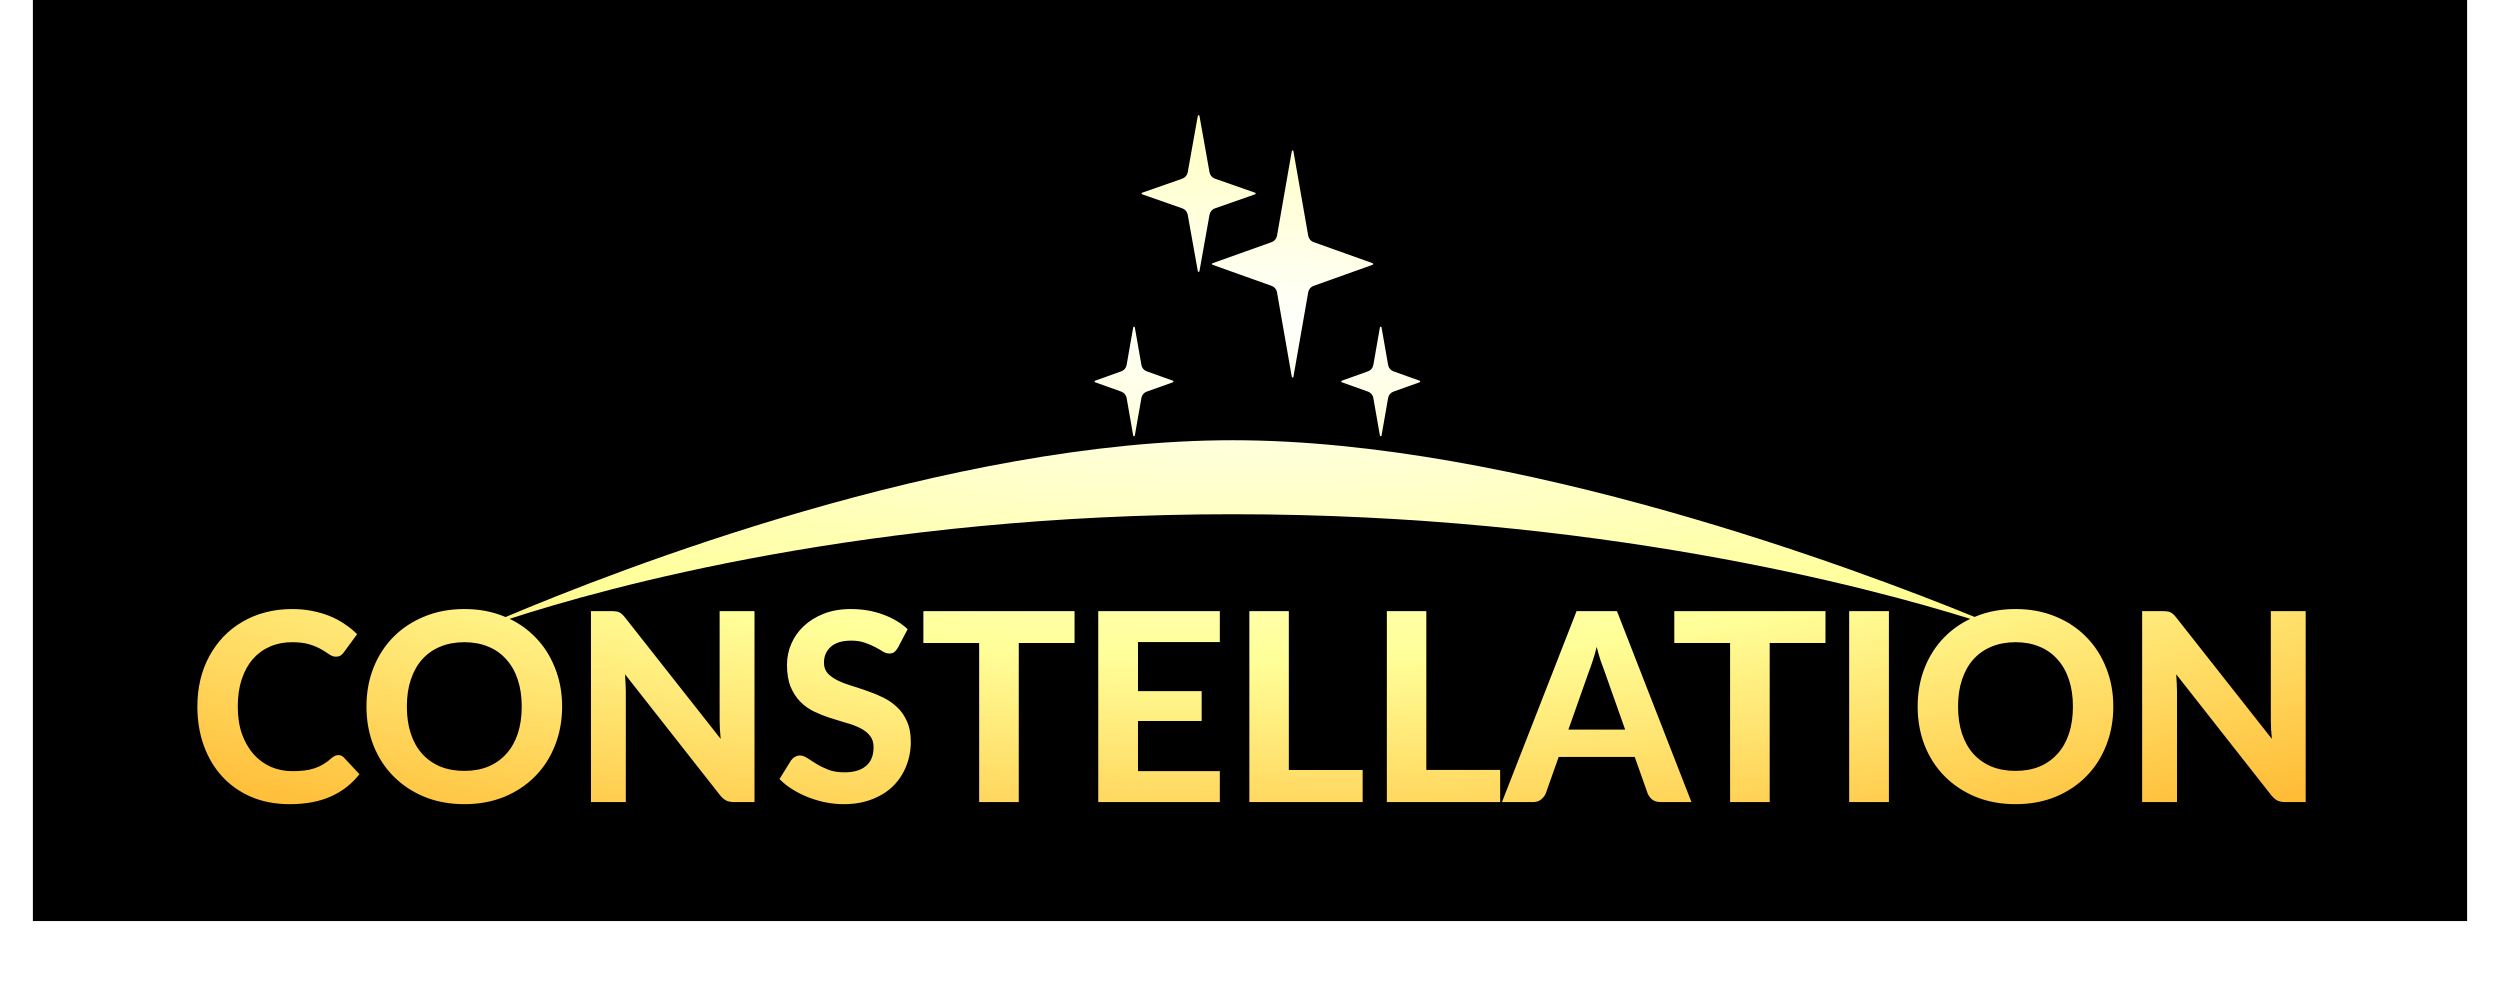
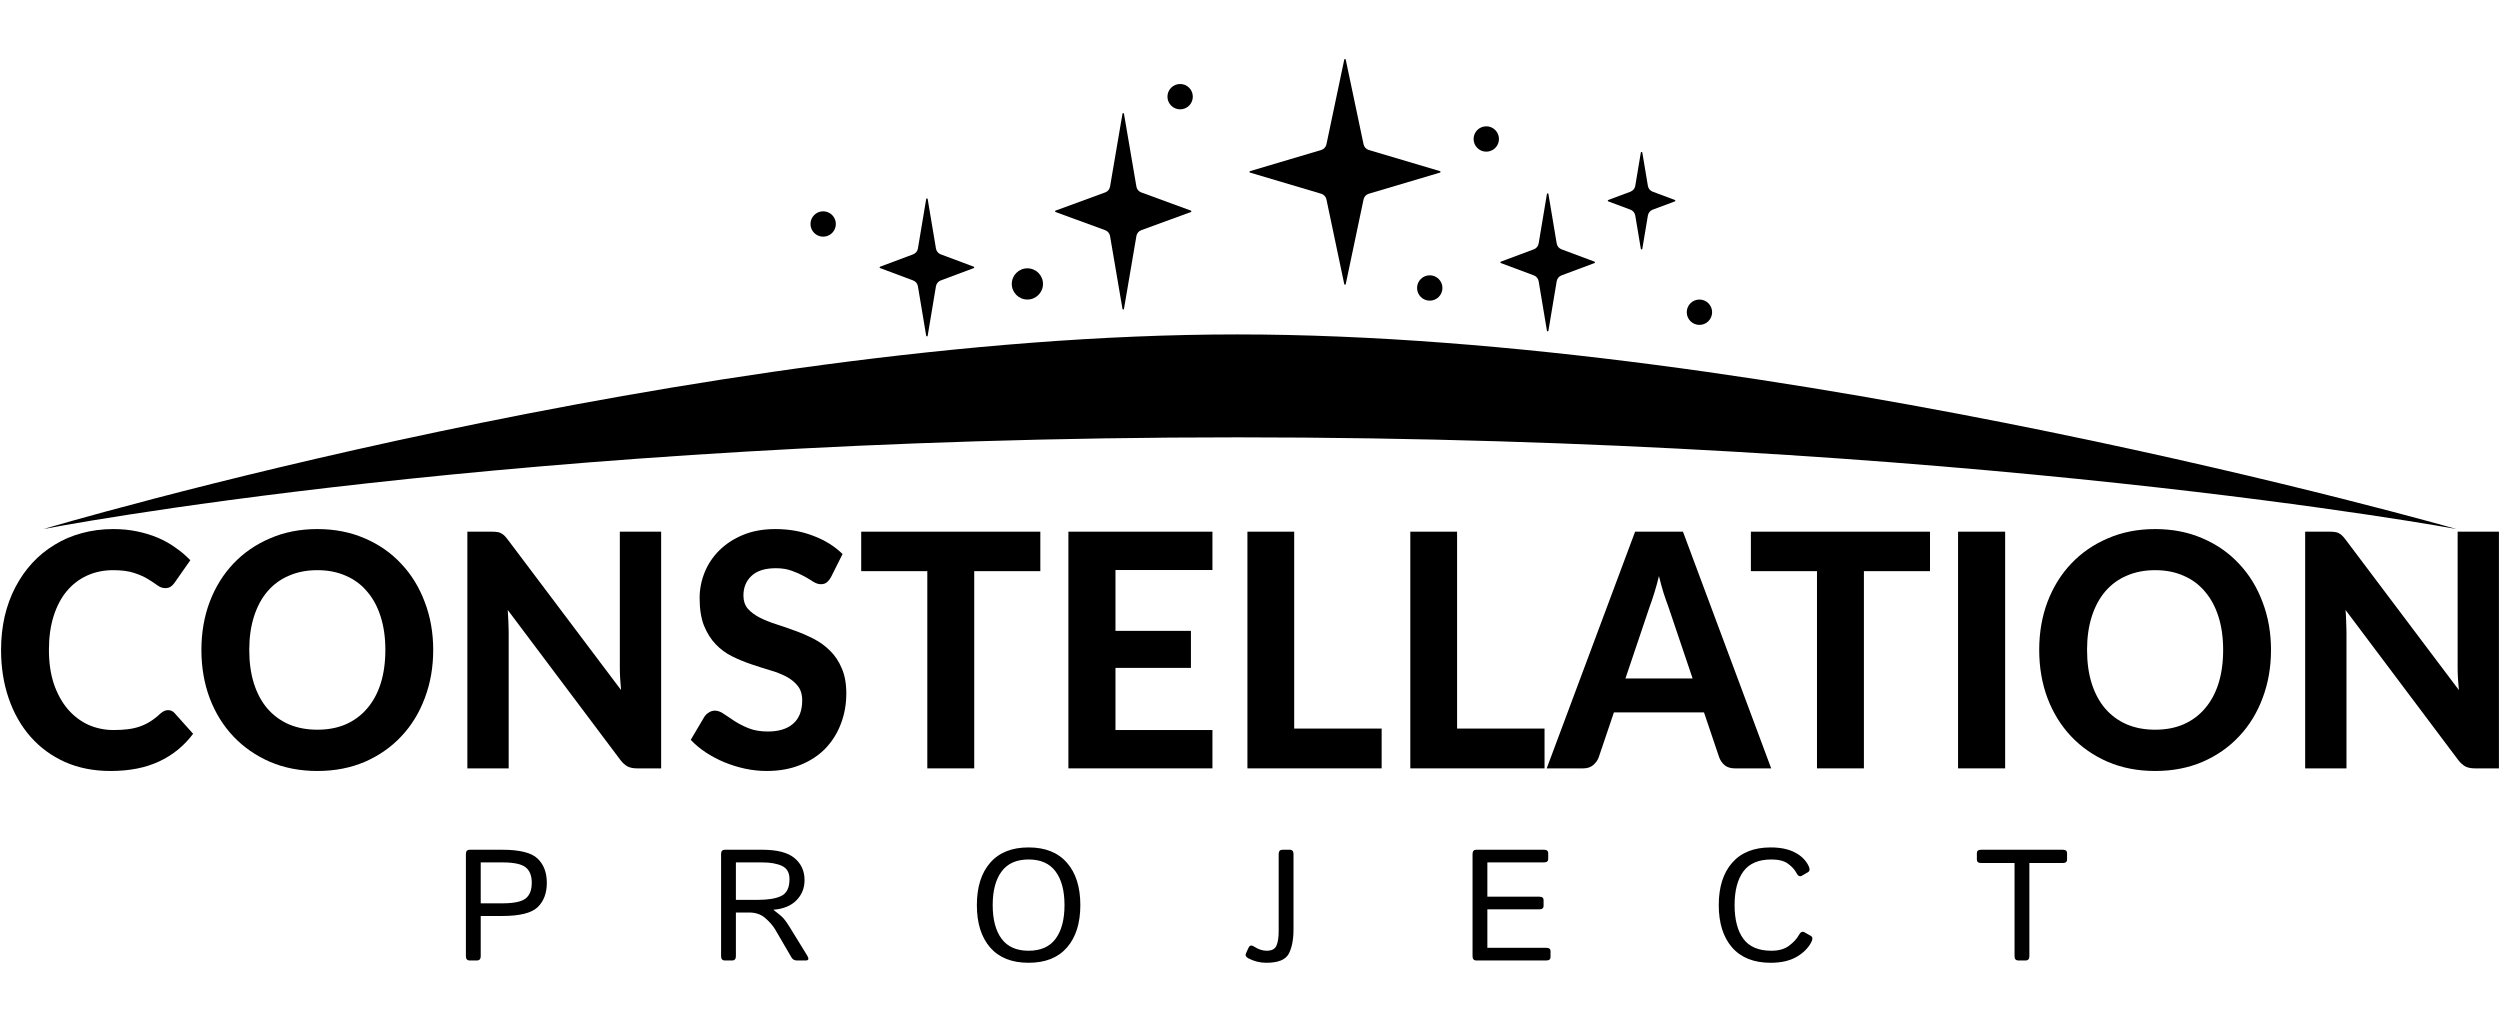
- <svg xmlns="http://www.w3.org/2000/svg" width="304" height="120" fill="none">
-   <g filter="url(#a)">
-     <path fill="#000" d="M4 0h296v112H4z" />
-     <path fill="url(#b)" fill-rule="evenodd" d="M143.773 21.724a.998.998 0 0 0 .654-.768l1.228-6.874c.019-.11.177-.11.197 0l1.227 6.874a.998.998 0 0 0 .654.768l4.893 1.713a.1.1 0 0 1 0 .188l-4.893 1.713a.999.999 0 0 0-.654.768l-1.227 6.874c-.02.11-.178.11-.197 0l-1.228-6.874a.999.999 0 0 0-.654-.768l-4.893-1.713a.1.1 0 0 1 0-.188l4.893-1.713Zm11.509 6.948a1 1 0 0 1-.649.77l-7.188 2.566a.1.1 0 0 0 0 .189l7.188 2.567a1 1 0 0 1 .649.77l1.801 10.291c.02.11.178.11.197 0l1.801-10.292a1 1 0 0 1 .649-.77l7.188-2.566a.1.1 0 0 0 0-.189l-7.188-2.567a1.002 1.002 0 0 1-.649-.77l-1.801-10.29c-.019-.11-.177-.112-.197-.001l-1.801 10.292Zm11.066 16.483a.999.999 0 0 0 .648-.769l.802-4.578c.019-.11.177-.11.197 0l.801 4.578a1 1 0 0 0 .648.77l3.188 1.138a.1.1 0 0 1 0 .188l-3.188 1.139a1 1 0 0 0-.648.77l-.802 4.577c-.019.11-.177.11-.196 0l-.802-4.578a1 1 0 0 0-.648-.77l-3.188-1.138a.1.1 0 0 1 0-.188l3.188-1.139ZM61.477 75.032c13.434-5.679 53.956-21.501 88.419-21.501 34.435 0 76.265 15.797 90.216 21.488l.115-.048c1.461-.608 3.082-.912 4.864-.912 1.781 0 3.402.304 4.864.912 1.461.597 2.709 1.43 3.744 2.496 1.045 1.056 1.85 2.31 2.416 3.76.576 1.44.864 3.003.864 4.688 0 1.696-.288 3.27-.864 4.72-.566 1.45-1.371 2.704-2.416 3.76-1.035 1.056-2.283 1.888-3.744 2.496-1.462.597-3.083.896-4.864.896-1.782 0-3.403-.299-4.864-.896-1.462-.608-2.715-1.44-3.76-2.496-1.046-1.056-1.856-2.31-2.432-3.76-.566-1.45-.848-3.024-.848-4.72 0-1.696.282-3.264.848-4.704.576-1.45 1.386-2.704 2.432-3.76a10.995 10.995 0 0 1 3.119-2.197c-12.391-3.872-45.546-12.723-89.69-12.723-44.137 0-76.07 8.849-87.93 12.721a10.71 10.71 0 0 1 3.108 2.215c1.045 1.056 1.85 2.31 2.416 3.76.576 1.44.864 3.003.864 4.688 0 1.696-.288 3.27-.864 4.72-.566 1.45-1.37 2.704-2.416 3.76-1.035 1.056-2.283 1.888-3.744 2.496-1.462.597-3.083.896-4.864.896-1.782 0-3.403-.299-4.864-.896-1.462-.608-2.715-1.44-3.76-2.496-1.046-1.056-1.856-2.31-2.432-3.76-.566-1.45-.848-3.024-.848-4.72 0-1.696.282-3.264.848-4.704.576-1.45 1.386-2.704 2.432-3.76 1.045-1.056 2.298-1.883 3.76-2.48 1.461-.608 3.082-.912 4.864-.912 1.781 0 3.402.304 4.864.912l.147.061ZM41.136 91.82c.267 0 .49.096.672.288l1.904 2.032a9.046 9.046 0 0 1-3.504 2.72c-1.387.619-3.04.928-4.96.928-1.739 0-3.301-.293-4.688-.88-1.387-.597-2.565-1.424-3.536-2.48-.97-1.056-1.717-2.31-2.24-3.76-.523-1.45-.784-3.035-.784-4.752 0-1.152.123-2.245.368-3.28a11.781 11.781 0 0 1 1.104-2.88 11.252 11.252 0 0 1 1.728-2.368 10.45 10.45 0 0 1 2.304-1.792 10.68 10.68 0 0 1 2.784-1.136c1.013-.267 2.09-.4 3.232-.4.853 0 1.659.075 2.416.224.768.15 1.483.357 2.144.624s1.27.592 1.824.976a9.703 9.703 0 0 1 1.52 1.232l-1.616 2.208a1.506 1.506 0 0 1-.368.368c-.15.107-.352.16-.608.16s-.517-.09-.784-.272a13.186 13.186 0 0 0-.96-.608c-.373-.224-.848-.427-1.424-.608-.565-.181-1.285-.272-2.16-.272-.97 0-1.861.176-2.672.528-.81.352-1.51.864-2.096 1.536-.576.661-1.024 1.477-1.344 2.448-.32.97-.48 2.075-.48 3.312 0 1.248.17 2.363.512 3.344.352.97.827 1.792 1.424 2.464a6.185 6.185 0 0 0 2.112 1.536 6.61 6.61 0 0 0 2.592.512c.544 0 1.035-.027 1.472-.08a5.969 5.969 0 0 0 1.232-.272 5.174 5.174 0 0 0 1.072-.496 6.4 6.4 0 0 0 1.024-.768c.117-.096.24-.176.368-.24a.917.917 0 0 1 .416-.096Zm22.306-5.904c0-1.216-.16-2.304-.48-3.264-.32-.97-.784-1.792-1.392-2.464a5.753 5.753 0 0 0-2.192-1.552c-.854-.363-1.824-.544-2.912-.544-1.088 0-2.064.181-2.928.544a5.89 5.89 0 0 0-2.208 1.552c-.598.672-1.056 1.493-1.376 2.464-.32.96-.48 2.048-.48 3.264 0 1.227.16 2.325.48 3.296.32.96.778 1.776 1.376 2.448a6.138 6.138 0 0 0 2.208 1.552c.864.352 1.84.528 2.928.528 1.088 0 2.058-.176 2.912-.528a5.99 5.99 0 0 0 2.192-1.552c.608-.672 1.072-1.488 1.392-2.448.32-.97.48-2.07.48-3.296Zm28.305 11.616V74.315h-4.24v13.28c0 .341.01.704.032 1.088.022.373.054.763.096 1.168L75.987 75.067a3.272 3.272 0 0 0-.352-.384 1.322 1.322 0 0 0-.336-.224.97.97 0 0 0-.4-.112 3.451 3.451 0 0 0-.512-.032H71.86v23.216h4.24V84.107c0-.31-.01-.645-.032-1.008-.01-.363-.032-.73-.064-1.104l11.568 14.72c.246.299.496.512.752.64.256.117.57.176.944.176h2.48Zm17.438-18.768c-.149.245-.304.427-.464.544-.149.107-.346.16-.592.16-.234 0-.49-.08-.768-.24-.266-.17-.581-.352-.944-.544a8.548 8.548 0 0 0-1.248-.528c-.469-.17-1.018-.256-1.648-.256-1.109 0-1.941.25-2.496.752-.554.49-.832 1.136-.832 1.936 0 .512.15.939.448 1.28.31.33.71.619 1.2.864.502.245 1.067.464 1.696.656.63.192 1.275.405 1.936.64.662.224 1.307.49 1.936.8.63.31 1.19.699 1.68 1.168.502.47.902 1.045 1.2 1.728.31.672.464 1.493.464 2.464a7.885 7.885 0 0 1-.56 2.976 7.021 7.021 0 0 1-1.584 2.416c-.693.683-1.552 1.221-2.576 1.616-1.013.395-2.165.592-3.456.592-.736 0-1.472-.075-2.208-.224-.725-.15-1.43-.357-2.112-.624a11.776 11.776 0 0 1-1.904-.96 8.4 8.4 0 0 1-1.568-1.248l1.408-2.272c.118-.17.272-.31.464-.416.192-.117.395-.176.608-.176.288 0 .592.107.912.32.32.213.688.448 1.104.704.416.256.896.49 1.44.704.555.213 1.216.32 1.984.32 1.12 0 1.984-.256 2.592-.768.619-.512.928-1.275.928-2.288 0-.587-.154-1.061-.464-1.424-.298-.363-.693-.667-1.184-.912a9.026 9.026 0 0 0-1.68-.624 64.9 64.9 0 0 1-1.936-.592 15.89 15.89 0 0 1-1.936-.768 5.988 5.988 0 0 1-1.68-1.184c-.49-.49-.89-1.099-1.2-1.824-.298-.725-.448-1.627-.448-2.704a6.413 6.413 0 0 1 2.016-4.672c.662-.63 1.472-1.136 2.432-1.52.971-.384 2.08-.576 3.328-.576 1.398 0 2.688.219 3.872.656 1.195.427 2.203 1.024 3.024 1.792l-1.184 2.256Zm14.697-.576h6.784v-3.872h-18.384v3.872h6.784v19.344h4.816V78.187Zm14.497-.112v5.968h7.744v3.632h-7.744v6.096h9.952v3.76h-14.784V74.315h14.784v3.76h-9.952Zm27.319 19.456v-3.904h-8.976V74.315h-4.8v23.216h13.776Zm16.719-3.904v3.904h-13.776V74.315h4.799v19.312h8.977Zm12.686-12.016 2.512 7.104h-6.896l2.496-7.072c.15-.373.304-.81.464-1.312.171-.512.331-1.067.48-1.664.15.587.304 1.13.464 1.632.171.501.331.939.48 1.312Zm6.848 15.92h3.728l-9.056-23.216h-4.912l-9.072 23.216h3.76c.406 0 .742-.107 1.008-.32.267-.224.454-.47.56-.736l1.568-4.432h9.248l1.568 4.432c.128.31.32.565.576.768.267.192.608.288 1.024.288Zm20.028-19.344h-6.784v19.344h-4.816V78.187h-6.784v-3.872h18.384v3.872Zm2.88 19.344h4.832V74.315h-4.832v23.216Zm27.208-11.616c0-1.216-.16-2.304-.48-3.264-.32-.97-.784-1.792-1.392-2.464a5.757 5.757 0 0 0-2.192-1.552c-.854-.363-1.824-.544-2.912-.544-1.088 0-2.064.181-2.928.544-.864.352-1.6.87-2.208 1.552-.598.672-1.056 1.493-1.376 2.464-.32.96-.48 2.048-.48 3.264 0 1.227.16 2.325.48 3.296.32.96.778 1.776 1.376 2.448a6.14 6.14 0 0 0 2.208 1.552c.864.352 1.84.528 2.928.528 1.088 0 2.058-.176 2.912-.528a5.995 5.995 0 0 0 2.192-1.552c.608-.672 1.072-1.488 1.392-2.448.32-.97.48-2.07.48-3.296Zm28.305 11.616V74.315h-4.24v13.28c0 .341.011.704.032 1.088.022.373.054.763.096 1.168l-11.648-14.784a3.238 3.238 0 0 0-.352-.384 1.298 1.298 0 0 0-.336-.224.965.965 0 0 0-.4-.112 3.44 3.44 0 0 0-.512-.032h-2.528v23.216h4.24V84.107c0-.31-.01-.645-.032-1.008-.01-.363-.032-.73-.064-1.104l11.568 14.72c.246.299.496.512.752.64.256.117.571.176.944.176h2.48ZM136.996 44.386a.999.999 0 0 1-.648.77l-3.188 1.138a.1.1 0 0 0 0 .188l3.188 1.139a1 1 0 0 1 .648.77l.801 4.577c.02.11.178.11.197 0l.802-4.578a1 1 0 0 1 .648-.77l3.188-1.138a.1.1 0 0 0 0-.188l-3.188-1.139a1 1 0 0 1-.648-.77l-.801-4.576c-.02-.11-.178-.111-.198 0l-.801 4.577Z" clip-rule="evenodd" />
-   </g>
+ <svg xmlns="http://www.w3.org/2000/svg" width="332" height="134" viewBox="0 0 332 134" fill="none">
+   <path d="M164.295 44.412C92.703 44.412 5.769 70.26 5.769 70.26C5.769 70.26 67.986 58.079 164.295 58.079C260.604 58.079 326.231 70.26 326.231 70.26C326.231 70.26 235.888 44.412 164.295 44.412Z" fill="url(#paint0_radial_1062_47)" />
+   <path d="M22.313 94.306C22.659 94.306 22.948 94.436 23.183 94.696L25.646 97.447C24.432 99.064 22.921 100.292 21.113 101.129C19.319 101.967 17.179 102.386 14.695 102.386C12.445 102.386 10.424 101.989 8.629 101.194C6.835 100.386 5.31 99.266 4.054 97.837C2.798 96.407 1.832 94.71 1.156 92.746C0.479 90.782 0.141 88.637 0.141 86.312C0.141 84.752 0.3 83.272 0.618 81.871C0.949 80.456 1.425 79.156 2.046 77.972C2.667 76.788 3.412 75.719 4.282 74.766C5.165 73.813 6.159 73.004 7.263 72.34C8.367 71.661 9.568 71.148 10.865 70.802C12.176 70.441 13.57 70.26 15.047 70.26C16.151 70.26 17.193 70.361 18.173 70.564C19.167 70.766 20.091 71.047 20.947 71.408C21.803 71.769 22.59 72.21 23.307 72.73C24.039 73.235 24.694 73.791 25.274 74.398L23.183 77.387C23.059 77.575 22.9 77.741 22.707 77.885C22.514 78.03 22.251 78.102 21.92 78.102C21.589 78.102 21.251 77.979 20.906 77.734C20.575 77.488 20.16 77.214 19.664 76.911C19.18 76.607 18.566 76.333 17.821 76.088C17.09 75.842 16.158 75.719 15.026 75.719C13.77 75.719 12.618 75.957 11.569 76.434C10.52 76.911 9.616 77.604 8.857 78.514C8.112 79.409 7.532 80.514 7.118 81.828C6.704 83.142 6.497 84.637 6.497 86.312C6.497 88.002 6.718 89.511 7.159 90.84C7.615 92.154 8.229 93.266 9.002 94.176C9.789 95.085 10.7 95.779 11.735 96.255C12.784 96.717 13.901 96.948 15.088 96.948C15.792 96.948 16.427 96.912 16.993 96.84C17.573 96.768 18.104 96.645 18.587 96.472C19.084 96.299 19.546 96.075 19.974 95.8C20.416 95.526 20.857 95.179 21.299 94.761C21.451 94.631 21.61 94.522 21.775 94.436C21.941 94.349 22.12 94.306 22.313 94.306Z" fill="black" />
+   <path d="M57.53 86.312C57.53 88.608 57.158 90.739 56.412 92.703C55.681 94.667 54.639 96.364 53.286 97.793C51.947 99.223 50.333 100.35 48.442 101.173C46.551 101.981 44.453 102.386 42.148 102.386C39.844 102.386 37.746 101.981 35.855 101.173C33.964 100.35 32.343 99.223 30.99 97.793C29.637 96.364 28.588 94.667 27.843 92.703C27.112 90.739 26.746 88.608 26.746 86.312C26.746 84.016 27.112 81.893 27.843 79.943C28.588 77.979 29.637 76.282 30.99 74.853C32.343 73.423 33.964 72.304 35.855 71.495C37.746 70.672 39.844 70.26 42.148 70.26C44.453 70.26 46.551 70.672 48.442 71.495C50.333 72.304 51.947 73.43 53.286 74.874C54.639 76.304 55.681 78.001 56.412 79.965C57.158 81.915 57.53 84.03 57.53 86.312ZM51.175 86.312C51.175 84.666 50.968 83.193 50.553 81.893C50.139 80.579 49.539 79.467 48.752 78.557C47.98 77.633 47.034 76.932 45.916 76.456C44.812 75.965 43.556 75.719 42.148 75.719C40.741 75.719 39.478 75.965 38.36 76.456C37.242 76.932 36.29 77.633 35.503 78.557C34.73 79.467 34.137 80.579 33.723 81.893C33.309 83.193 33.102 84.666 33.102 86.312C33.102 87.973 33.309 89.46 33.723 90.775C34.137 92.074 34.73 93.179 35.503 94.089C36.29 94.999 37.242 95.699 38.36 96.19C39.478 96.667 40.741 96.905 42.148 96.905C43.556 96.905 44.812 96.667 45.916 96.19C47.034 95.699 47.98 94.999 48.752 94.089C49.539 93.179 50.139 92.074 50.553 90.775C50.968 89.46 51.175 87.973 51.175 86.312Z" fill="black" />
+   <path d="M87.799 70.607V102.039H84.59C84.107 102.039 83.7 101.96 83.368 101.801C83.037 101.628 82.713 101.339 82.395 100.934L67.428 81.005C67.469 81.51 67.497 82.009 67.511 82.5C67.538 82.991 67.552 83.445 67.552 83.864V102.039H62.066V70.607H65.337C65.599 70.607 65.82 70.621 65.999 70.65C66.193 70.665 66.365 70.715 66.517 70.802C66.669 70.874 66.814 70.975 66.952 71.105C67.09 71.235 67.242 71.408 67.407 71.625L82.478 91.641C82.423 91.092 82.382 90.565 82.354 90.06C82.326 89.54 82.313 89.049 82.313 88.587V70.607H87.799Z" fill="black" />
+   <path d="M110.362 76.629C110.168 76.961 109.968 77.207 109.761 77.366C109.568 77.51 109.313 77.582 108.995 77.582C108.692 77.582 108.36 77.474 108.002 77.257C107.657 77.026 107.249 76.781 106.78 76.521C106.311 76.261 105.773 76.022 105.165 75.806C104.558 75.575 103.847 75.459 103.033 75.459C101.598 75.459 100.521 75.799 99.803 76.477C99.086 77.142 98.727 78.016 98.727 79.099C98.727 79.792 98.92 80.37 99.307 80.832C99.707 81.279 100.224 81.669 100.859 82.001C101.508 82.334 102.239 82.63 103.054 82.889C103.868 83.15 104.703 83.438 105.559 83.756C106.414 84.059 107.249 84.42 108.064 84.839C108.878 85.258 109.603 85.785 110.237 86.421C110.886 87.056 111.404 87.836 111.79 88.76C112.19 89.67 112.39 90.782 112.39 92.096C112.39 93.526 112.149 94.869 111.666 96.125C111.197 97.367 110.513 98.458 109.616 99.396C108.719 100.321 107.608 101.05 106.283 101.584C104.972 102.119 103.482 102.386 101.812 102.386C100.859 102.386 99.907 102.285 98.955 102.083C98.016 101.88 97.105 101.599 96.222 101.238C95.353 100.877 94.531 100.443 93.758 99.938C92.986 99.433 92.309 98.869 91.73 98.248L93.551 95.172C93.703 94.941 93.903 94.753 94.152 94.609C94.4 94.45 94.662 94.371 94.939 94.371C95.311 94.371 95.704 94.515 96.118 94.804C96.532 95.093 97.009 95.41 97.547 95.757C98.085 96.104 98.706 96.421 99.41 96.71C100.128 96.999 100.984 97.144 101.977 97.144C103.426 97.144 104.544 96.797 105.331 96.104C106.131 95.41 106.532 94.378 106.532 93.006C106.532 92.212 106.332 91.569 105.931 91.078C105.545 90.587 105.034 90.175 104.399 89.843C103.765 89.511 103.04 89.229 102.226 88.998C101.411 88.753 100.576 88.486 99.721 88.197C98.865 87.908 98.03 87.561 97.216 87.157C96.401 86.753 95.677 86.218 95.042 85.554C94.407 84.89 93.89 84.067 93.489 83.085C93.103 82.103 92.91 80.882 92.91 79.424C92.91 78.254 93.13 77.12 93.572 76.022C94.014 74.925 94.662 73.95 95.518 73.098C96.374 72.246 97.423 71.56 98.665 71.04C99.921 70.52 101.356 70.26 102.971 70.26C104.779 70.26 106.449 70.556 107.981 71.148C109.527 71.726 110.831 72.535 111.894 73.575L110.362 76.629Z" fill="black" />
+   <path d="M138.156 75.849H129.378V102.039H123.147V75.849H114.369V70.607H138.156V75.849Z" fill="black" />
+   <path d="M148.135 75.698V83.778H158.155V88.695H148.135V96.948H161.012V102.039H141.883V70.607H161.012V75.698H148.135Z" fill="black" />
+   <path d="M183.483 96.754V102.039H165.658V70.607H171.869V96.754H183.483Z" fill="black" />
+   <path d="M205.115 96.754V102.039H187.29V70.607H193.501V96.754H205.115Z" fill="black" />
+   <path d="M224.78 90.103L221.53 80.485C221.337 79.98 221.13 79.387 220.909 78.709C220.702 78.03 220.502 77.293 220.309 76.499C220.115 77.308 219.908 78.059 219.688 78.752C219.48 79.431 219.28 80.023 219.087 80.528L215.858 90.103H224.78ZM235.214 102.039H230.391C229.852 102.039 229.411 101.909 229.066 101.649C228.734 101.375 228.486 101.028 228.32 100.609L226.292 94.609H214.326L212.297 100.609C212.159 100.971 211.917 101.303 211.572 101.606C211.227 101.895 210.792 102.039 210.268 102.039H205.403L217.141 70.607H223.497L235.214 102.039Z" fill="black" />
+   <path d="M256.304 75.849H247.526V102.039H241.295V75.849H232.517V70.607H256.304V75.849Z" fill="black" />
+   <path d="M266.283 102.039H260.031V70.607H266.283V102.039Z" fill="black" />
+   <path d="M301.59 86.312C301.59 88.608 301.217 90.739 300.472 92.703C299.741 94.667 298.699 96.364 297.346 97.793C296.007 99.223 294.393 100.35 292.502 101.173C290.611 101.981 288.513 102.386 286.208 102.386C283.903 102.386 281.806 101.981 279.915 101.173C278.024 100.35 276.402 99.223 275.05 97.793C273.697 96.364 272.648 94.667 271.903 92.703C271.172 90.739 270.806 88.608 270.806 86.312C270.806 84.016 271.172 81.893 271.903 79.943C272.648 77.979 273.697 76.282 275.05 74.853C276.402 73.423 278.024 72.304 279.915 71.495C281.806 70.672 283.903 70.26 286.208 70.26C288.513 70.26 290.611 70.672 292.502 71.495C294.393 72.304 296.007 73.43 297.346 74.874C298.699 76.304 299.741 78.001 300.472 79.965C301.217 81.915 301.59 84.03 301.59 86.312ZM295.234 86.312C295.234 84.666 295.027 83.193 294.613 81.893C294.199 80.579 293.599 79.467 292.812 78.557C292.039 77.633 291.094 76.932 289.976 76.456C288.872 75.965 287.616 75.719 286.208 75.719C284.801 75.719 283.538 75.965 282.42 76.456C281.302 76.932 280.35 77.633 279.563 78.557C278.79 79.467 278.197 80.579 277.782 81.893C277.368 83.193 277.161 84.666 277.161 86.312C277.161 87.973 277.368 89.46 277.782 90.775C278.197 92.074 278.79 93.179 279.563 94.089C280.35 94.999 281.302 95.699 282.42 96.19C283.538 96.667 284.801 96.905 286.208 96.905C287.616 96.905 288.872 96.667 289.976 96.19C291.094 95.699 292.039 94.999 292.812 94.089C293.599 93.179 294.199 92.074 294.613 90.775C295.027 89.46 295.234 87.973 295.234 86.312Z" fill="black" />
+   <path d="M331.859 70.607V102.039H328.65C328.167 102.039 327.76 101.96 327.428 101.801C327.097 101.628 326.773 101.339 326.455 100.934L311.488 81.005C311.529 81.51 311.557 82.009 311.57 82.5C311.598 82.991 311.612 83.445 311.612 83.864V102.039H306.126V70.607H309.397C309.659 70.607 309.88 70.621 310.059 70.65C310.252 70.665 310.425 70.715 310.577 70.802C310.729 70.874 310.873 70.975 311.012 71.105C311.15 71.235 311.301 71.408 311.467 71.625L326.538 91.641C326.483 91.092 326.442 90.565 326.414 90.06C326.386 89.54 326.373 89.049 326.373 88.587V70.607H331.859Z" fill="black" />
+   <path d="M62.384 127.55C62.042 127.55 61.871 127.362 61.871 126.986V113.41C61.871 113.034 62.042 112.846 62.384 112.846H66.691C69.015 112.846 70.584 113.239 71.397 114.025C72.211 114.804 72.618 115.877 72.618 117.245C72.618 118.612 72.211 119.688 71.397 120.475C70.584 121.254 69.015 121.643 66.691 121.643H63.84V126.986C63.84 127.362 63.669 127.55 63.328 127.55H62.384ZM63.84 119.962H66.722C68.225 119.962 69.251 119.75 69.798 119.326C70.345 118.895 70.618 118.202 70.618 117.245C70.618 116.288 70.345 115.597 69.798 115.173C69.251 114.743 68.225 114.527 66.722 114.527H63.84V119.962ZM96.271 127.55C95.93 127.55 95.759 127.362 95.759 126.986V113.41C95.759 113.034 95.93 112.846 96.271 112.846H101.224C103.2 112.846 104.628 113.215 105.51 113.953C106.399 114.691 106.843 115.665 106.843 116.875C106.843 117.942 106.484 118.837 105.766 119.562C105.055 120.287 104.04 120.704 102.721 120.813V120.833C103.418 121.353 103.88 121.749 104.105 122.023C104.331 122.289 104.584 122.652 104.864 123.11L107.181 126.873C107.462 127.324 107.4 127.55 106.997 127.55H105.828C105.507 127.55 105.267 127.416 105.11 127.15L102.977 123.489C102.67 122.963 102.229 122.447 101.655 121.941C101.08 121.435 100.366 121.182 99.511 121.182H97.727V126.986C97.727 127.362 97.556 127.55 97.215 127.55H96.271ZM97.727 119.5H100.691C102.024 119.5 103.049 119.326 103.767 118.977C104.485 118.622 104.844 117.88 104.844 116.752C104.844 115.891 104.515 115.307 103.859 114.999C103.203 114.684 102.311 114.527 101.183 114.527H97.727V119.5ZM129.728 120.198C129.728 117.805 130.316 115.932 131.491 114.579C132.674 113.218 134.376 112.538 136.598 112.538C138.82 112.538 140.518 113.218 141.694 114.579C142.877 115.932 143.468 117.805 143.468 120.198C143.468 122.59 142.877 124.467 141.694 125.827C140.518 127.181 138.82 127.857 136.598 127.857C134.376 127.857 132.674 127.181 131.491 125.827C130.316 124.467 129.728 122.59 129.728 120.198ZM131.83 120.198C131.83 122.112 132.223 123.602 133.009 124.668C133.795 125.728 134.991 126.258 136.598 126.258C138.204 126.258 139.401 125.728 140.187 124.668C140.973 123.602 141.366 122.112 141.366 120.198C141.366 118.284 140.973 116.797 140.187 115.737C139.401 114.671 138.204 114.138 136.598 114.138C134.991 114.138 133.795 114.671 133.009 115.737C132.223 116.797 131.83 118.284 131.83 120.198ZM165.758 127.252C165.443 127.081 165.348 126.859 165.471 126.586L165.809 125.858C165.96 125.53 166.209 125.482 166.558 125.714C167.111 126.077 167.665 126.258 168.219 126.258C168.882 126.258 169.313 126.036 169.511 125.591C169.709 125.14 169.808 124.501 169.808 123.674V113.41C169.808 113.034 169.979 112.846 170.321 112.846H171.264C171.606 112.846 171.777 113.034 171.777 113.41V123.438C171.777 124.791 171.565 125.868 171.141 126.668C170.717 127.461 169.726 127.857 168.168 127.857C167.313 127.857 166.51 127.656 165.758 127.252ZM196.066 127.55C195.725 127.55 195.554 127.362 195.554 126.986V113.41C195.554 113.034 195.725 112.846 196.066 112.846H205.039C205.415 112.846 205.603 112.999 205.603 113.307V114.066C205.603 114.373 205.415 114.527 205.039 114.527H197.522V119.08H204.423C204.799 119.08 204.987 119.234 204.987 119.541V120.3C204.987 120.608 204.799 120.762 204.423 120.762H197.522V125.868H205.346C205.722 125.868 205.91 126.022 205.91 126.329V127.088C205.91 127.396 205.722 127.55 205.346 127.55H196.066ZM228.251 120.198C228.251 117.805 228.843 115.932 230.025 114.579C231.215 113.218 232.92 112.538 235.142 112.538C236.441 112.538 237.514 112.76 238.362 113.204C239.209 113.642 239.818 114.244 240.187 115.009C240.378 115.406 240.348 115.679 240.095 115.829L239.285 116.301C239.011 116.458 238.768 116.329 238.557 115.912C238.331 115.481 237.962 115.078 237.449 114.702C236.936 114.326 236.202 114.138 235.245 114.138C233.536 114.138 232.291 114.671 231.512 115.737C230.74 116.797 230.353 118.284 230.353 120.198C230.353 122.112 230.74 123.602 231.512 124.668C232.291 125.728 233.536 126.258 235.245 126.258C236.229 126.258 237.015 126.032 237.603 125.581C238.198 125.13 238.628 124.658 238.895 124.166C239.107 123.769 239.353 123.65 239.633 123.807L240.484 124.289C240.73 124.433 240.751 124.706 240.546 125.109C240.143 125.895 239.486 126.552 238.577 127.078C237.668 127.598 236.523 127.857 235.142 127.857C232.92 127.857 231.215 127.181 230.025 125.827C228.843 124.467 228.251 122.59 228.251 120.198ZM263.092 114.609C262.716 114.609 262.528 114.455 262.528 114.148V113.307C262.528 112.999 262.716 112.846 263.092 112.846H273.941C274.317 112.846 274.505 112.999 274.505 113.307V114.148C274.505 114.455 274.317 114.609 273.941 114.609H269.501V126.986C269.501 127.362 269.33 127.55 268.988 127.55H268.045C267.703 127.55 267.532 127.362 267.532 126.986V114.609H263.092Z" fill="black" />
+   <path d="M175.457 19.919C175.809 19.814 176.075 19.526 176.151 19.166L178.518 7.915C178.541 7.809 178.692 7.81 178.714 7.916C179.624 12.239 180.178 14.872 181.081 19.165C181.157 19.524 181.423 19.814 181.775 19.919L191.232 22.728C191.328 22.756 191.328 22.892 191.232 22.92L181.775 25.729C181.423 25.834 181.157 26.123 181.081 26.482L178.714 37.733C178.692 37.839 178.541 37.839 178.518 37.733L176.151 26.482C176.075 26.123 175.809 25.834 175.457 25.729L166 22.92C165.905 22.892 165.905 22.756 166 22.728L175.457 19.919Z" fill="black" />
+   <path d="M146.771 25.553C147.108 25.43 147.353 25.136 147.413 24.782L149.066 15.1C149.085 14.989 149.244 14.991 149.263 15.101C149.892 18.79 150.285 21.091 150.915 24.781C150.975 25.135 151.22 25.43 151.557 25.553L158.15 27.968C158.237 28 158.237 28.123 158.15 28.156L151.557 30.57C151.22 30.693 150.975 30.988 150.915 31.341L149.263 41.023C149.244 41.134 149.085 41.134 149.066 41.023L147.413 31.341C147.353 30.988 147.108 30.693 146.771 30.57L140.179 28.156C140.091 28.123 140.091 28 140.179 27.968L146.771 25.553Z" fill="black" />
+   <path d="M203.697 33.108C204.031 32.983 204.274 32.688 204.333 32.336L205.433 25.759C205.451 25.647 205.612 25.648 205.63 25.759C206.045 28.239 206.315 29.851 206.73 32.336C206.789 32.688 207.032 32.983 207.366 33.108L211.75 34.746C211.837 34.778 211.837 34.901 211.75 34.933L207.366 36.572C207.032 36.697 206.789 36.991 206.73 37.343L205.63 43.921C205.611 44.032 205.451 44.032 205.433 43.921L204.333 37.343C204.274 36.991 204.031 36.697 203.697 36.572L199.313 34.933C199.226 34.901 199.226 34.778 199.313 34.746L203.697 33.108Z" fill="black" />
+   <path d="M216.526 25.456C216.861 25.331 217.103 25.037 217.162 24.685L217.902 20.258C217.921 20.147 218.081 20.147 218.1 20.258C218.375 21.905 218.564 23.034 218.84 24.685C218.899 25.037 219.141 25.331 219.476 25.456L222.421 26.557C222.508 26.59 222.508 26.712 222.421 26.745L219.476 27.845C219.141 27.97 218.899 28.265 218.84 28.617L218.1 33.044C218.081 33.155 217.921 33.155 217.902 33.044L217.162 28.617C217.103 28.265 216.861 27.97 216.526 27.845L213.58 26.745C213.494 26.712 213.494 26.59 213.58 26.557L216.526 25.456Z" fill="black" />
+   <circle cx="136.437" cy="37.706" r="2.073" fill="black" />
+   <circle cx="225.685" cy="41.463" r="1.684" fill="black" />
+   <circle cx="197.378" cy="18.458" r="1.684" fill="black" />
+   <circle cx="109.317" cy="29.746" r="1.684" fill="black" />
+   <circle cx="189.871" cy="38.244" r="1.684" fill="black" />
+   <circle cx="156.722" cy="12.838" r="1.684" fill="black" />
+   <path d="M121.262 33.778C121.596 33.653 121.839 33.358 121.898 33.006L122.998 26.429C123.016 26.317 123.176 26.318 123.195 26.429C123.61 28.909 123.88 30.521 124.295 33.006C124.354 33.358 124.597 33.653 124.931 33.778L129.315 35.416C129.402 35.448 129.402 35.571 129.315 35.603L124.931 37.242C124.597 37.367 124.354 37.661 124.295 38.013L123.195 44.591C123.176 44.702 123.016 44.702 122.998 44.591L121.898 38.013C121.839 37.661 121.596 37.367 121.262 37.242L116.878 35.603C116.791 35.571 116.791 35.448 116.878 35.416L121.262 33.778Z" fill="black" />
  <defs>
-     <radialGradient id="b" cx="0" cy="0" r="1" gradientTransform="rotate(89.931 56.159 95.804) scale(86.969 266.109)" gradientUnits="userSpaceOnUse">
-       <stop stop-color="#fff" />
-       <stop offset=".468" stop-color="#FF9" />
-       <stop offset="1" stop-color="#FF9901" />
+     <radialGradient id="paint0_radial_1062_47" cx="0" cy="0" r="1" gradientUnits="userSpaceOnUse" gradientTransform="translate(166 3.71592) rotate(90) scale(98.7105 133.926)">
+       <stop />
+       <stop offset="1" />
    </radialGradient>
  </defs>
</svg>
